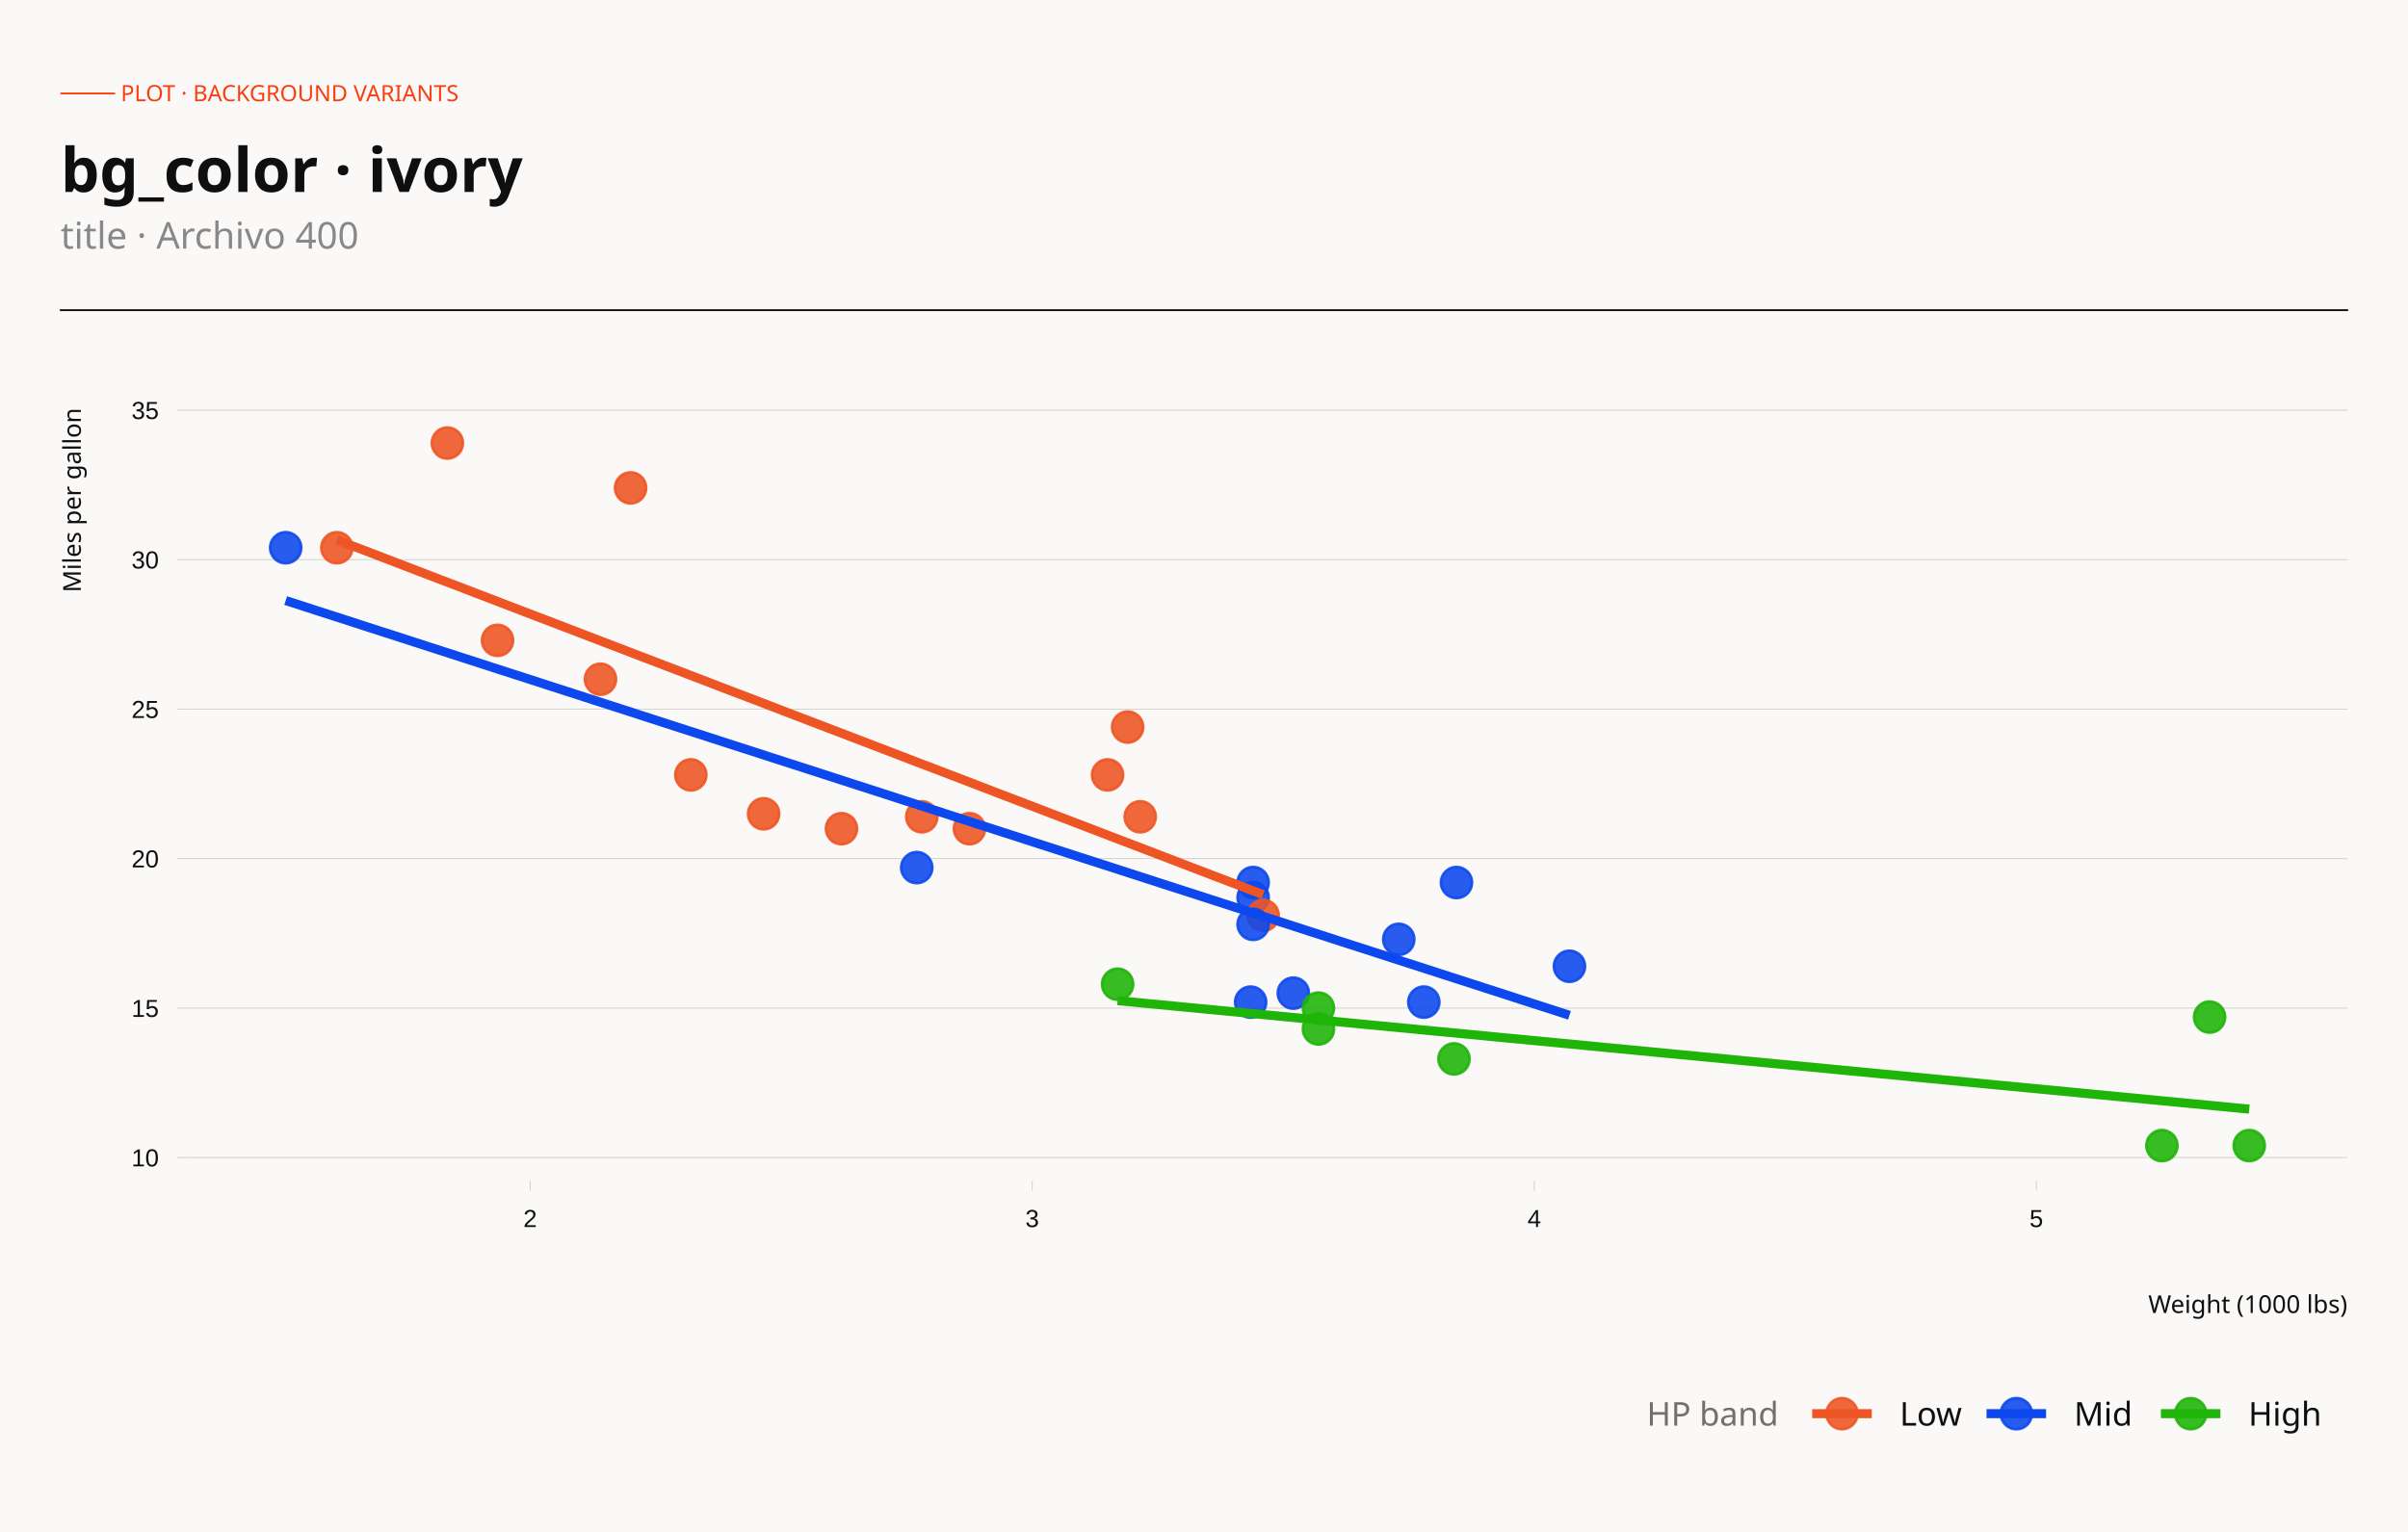
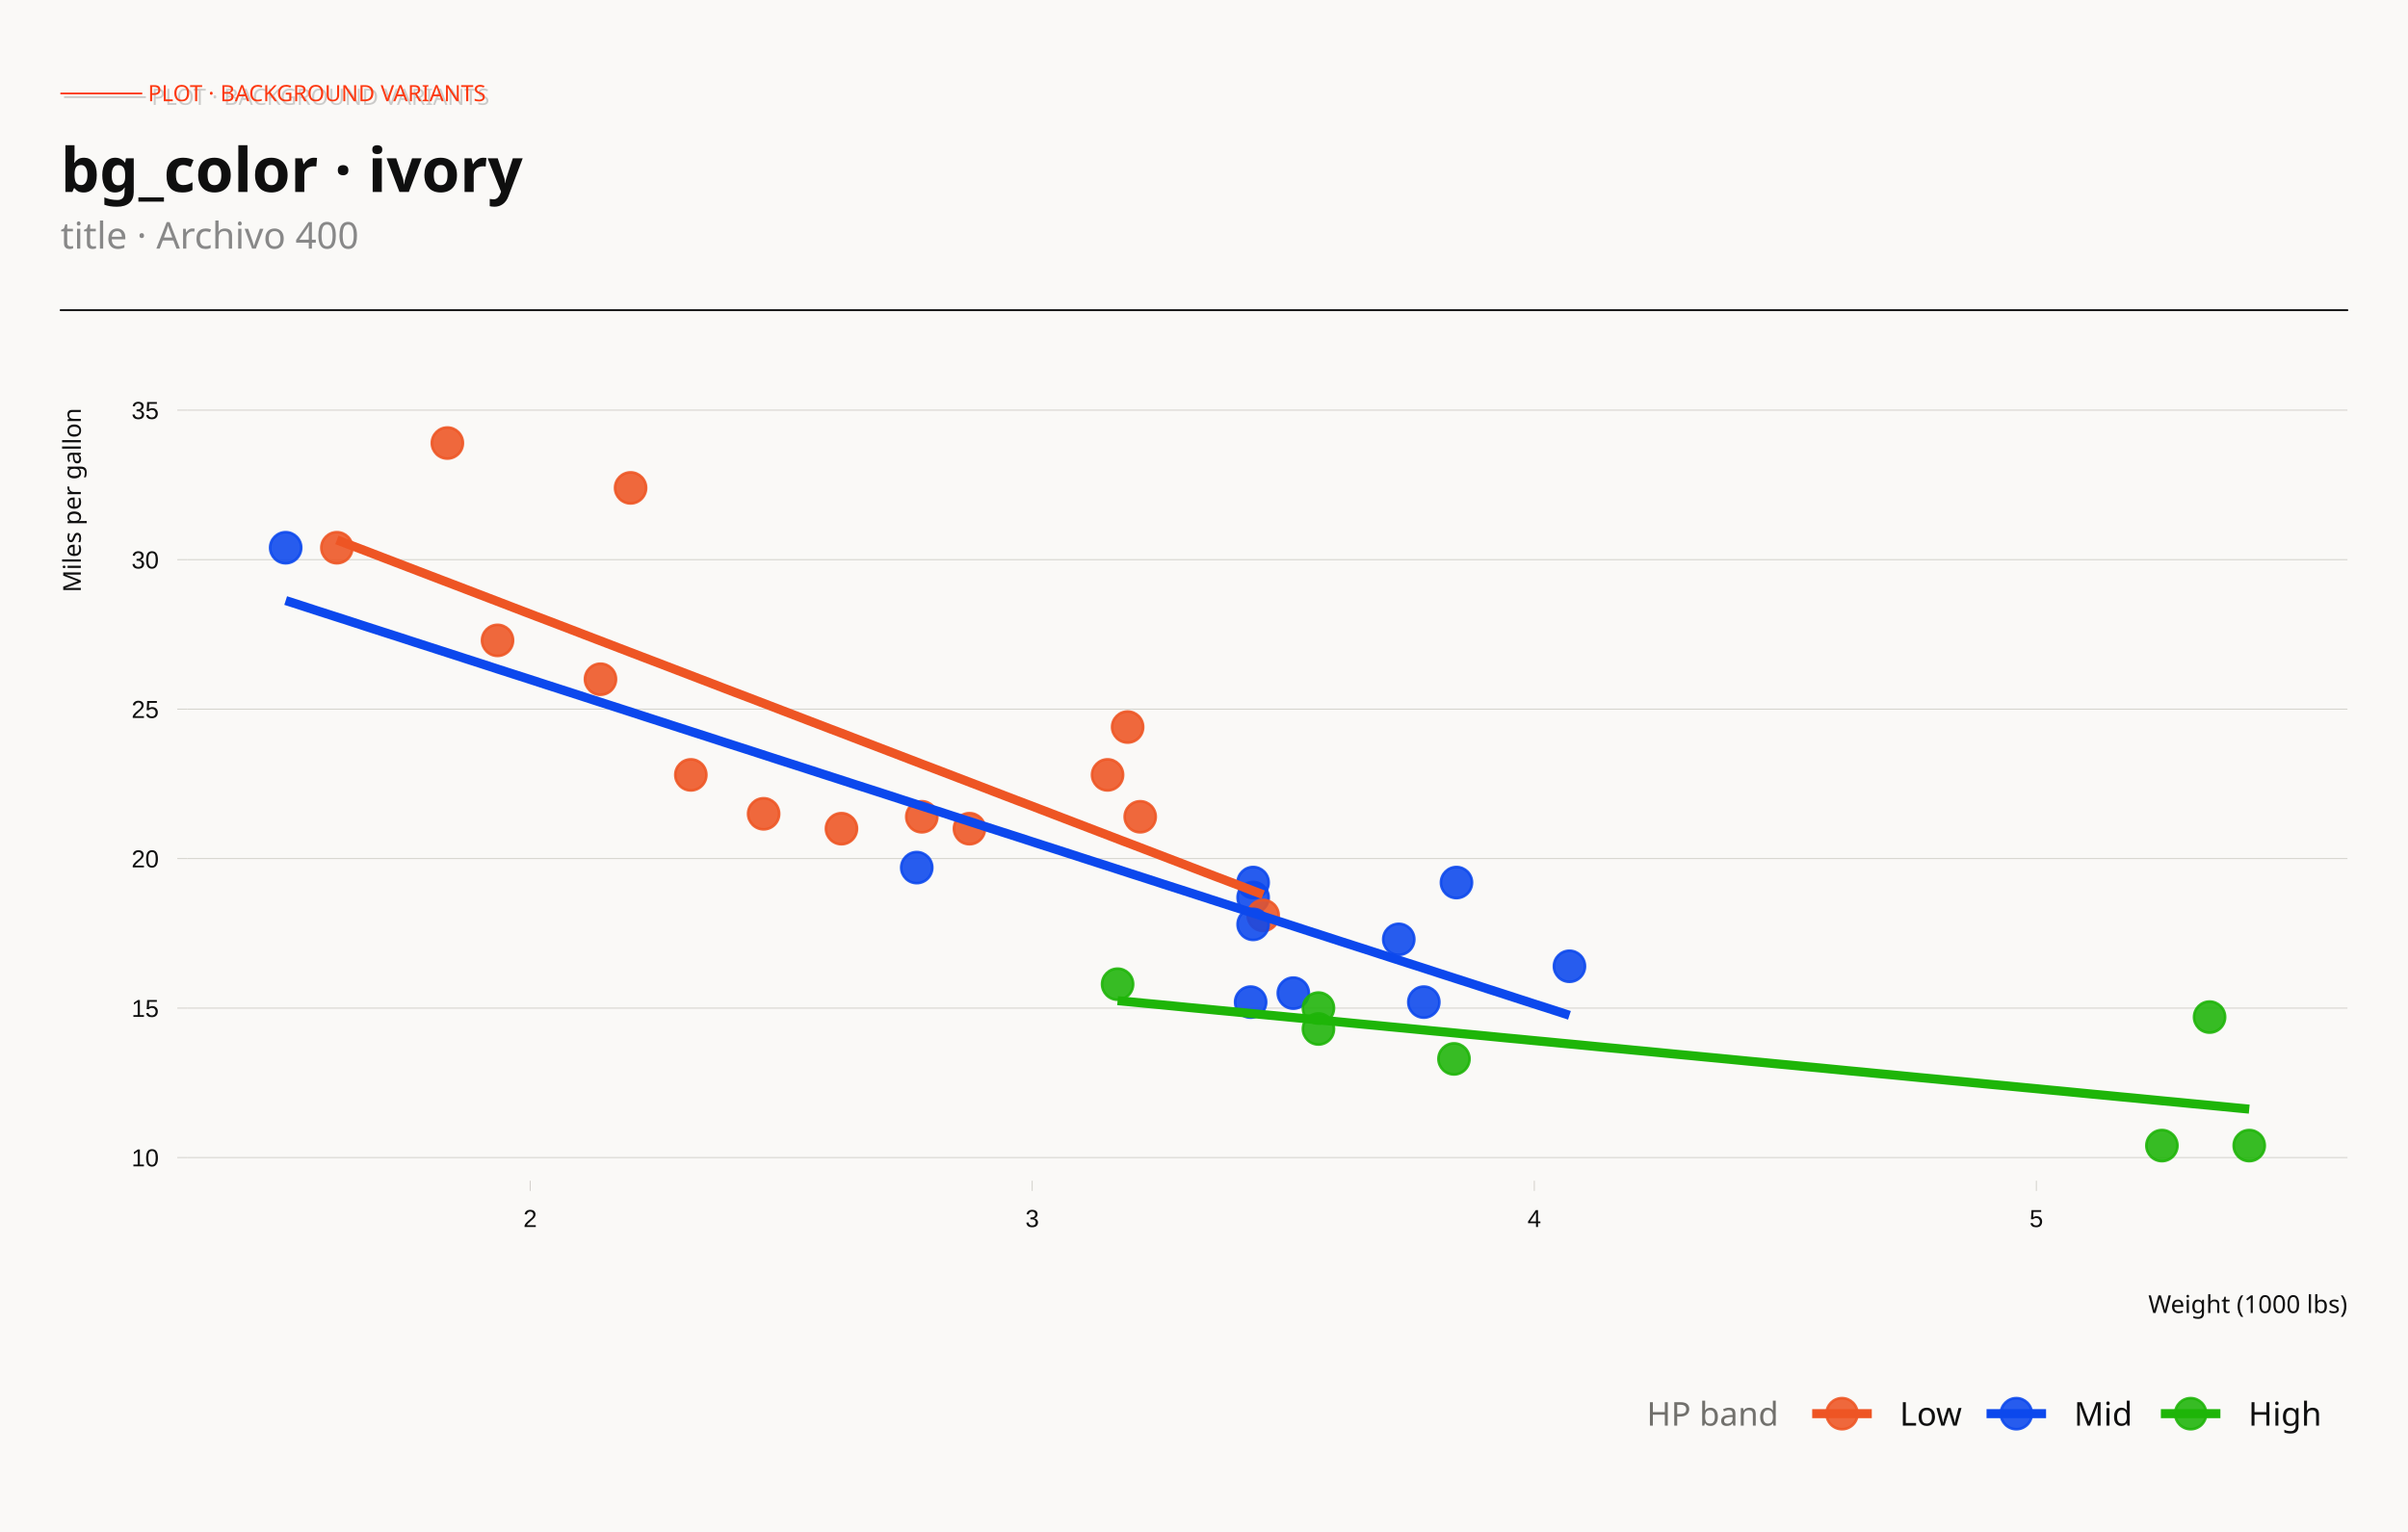
<svg xmlns="http://www.w3.org/2000/svg" width="396.00pt" height="252.00pt" viewBox="0 0 396.00 252.00">
  <g class="svglite">
    <defs>
      <style type="text/css">
    .svglite line, .svglite polyline, .svglite polygon, .svglite path, .svglite rect, .svglite circle {
      fill: none;
      stroke: #000000;
      stroke-linecap: round;
      stroke-linejoin: round;
      stroke-miterlimit: 10.00;
    }
    .svglite text {
      white-space: pre;
    }
    .svglite g.glyphgroup path {
      fill: inherit;
      stroke: none;
    }
  </style>
    </defs>
    <rect width="100%" height="100%" style="stroke: none; fill: none;" />
    <defs>
      <clipPath id="cpMC4wMHwzOTYuMDB8MC4wMHwyNTIuMDA=">
        <rect x="0.00" y="0.00" width="396.00" height="252.00" />
      </clipPath>
    </defs>
    <g clip-path="url(#cpMC4wMHwzOTYuMDB8MC4wMHwyNTIuMDA=)">
      <rect x="-0" y="0.00" width="396.00" height="252.00" style="stroke-width: 0.65; stroke: none; fill: #FAF9F7;" />
    </g>
    <defs>
      <clipPath id="cpMzAuODN8Mzg2LjA0fDY3LjEwfDE5NC4yMw==">
        <rect x="30.83" y="67.10" width="355.20" height="127.13" />
      </clipPath>
    </defs>
    <g clip-path="url(#cpMzAuODN8Mzg2LjA0fDY3LjEwfDE5NC4yMw==)">
      <rect x="30.83" y="67.10" width="355.20" height="127.13" style="stroke-width: 0.65; stroke: none; fill: #FAF9F7;" />
      <polyline points="30.83,190.42 386.04,190.42 " style="stroke-width: 0.15; stroke: #D0CEC8; stroke-linecap: butt;" />
      <polyline points="30.83,165.83 386.04,165.83 " style="stroke-width: 0.15; stroke: #D0CEC8; stroke-linecap: butt;" />
      <polyline points="30.83,141.24 386.04,141.24 " style="stroke-width: 0.15; stroke: #D0CEC8; stroke-linecap: butt;" />
      <polyline points="30.83,116.65 386.04,116.65 " style="stroke-width: 0.15; stroke: #D0CEC8; stroke-linecap: butt;" />
      <polyline points="30.83,92.06 386.04,92.06 " style="stroke-width: 0.15; stroke: #D0CEC8; stroke-linecap: butt;" />
      <polyline points="30.83,67.47 386.04,67.47 " style="stroke-width: 0.15; stroke: #D0CEC8; stroke-linecap: butt;" />
      <circle cx="138.38" cy="136.32" r="2.56" style="stroke-width: 0.43; stroke: #EE5524; stroke-opacity: 0.88; fill: #EE5524; fill-opacity: 0.88;" />
      <circle cx="159.43" cy="136.32" r="2.56" style="stroke-width: 0.43; stroke: #EE5524; stroke-opacity: 0.88; fill: #EE5524; fill-opacity: 0.88;" />
      <circle cx="113.61" cy="127.47" r="2.56" style="stroke-width: 0.43; stroke: #EE5524; stroke-opacity: 0.88; fill: #EE5524; fill-opacity: 0.88;" />
      <circle cx="187.51" cy="134.36" r="2.56" style="stroke-width: 0.43; stroke: #EE5524; stroke-opacity: 0.88; fill: #EE5524; fill-opacity: 0.88;" />
      <circle cx="206.08" cy="147.64" r="2.56" style="stroke-width: 0.43; stroke: #0C48ED; stroke-opacity: 0.88; fill: #0C48ED; fill-opacity: 0.88;" />
      <circle cx="207.73" cy="150.59" r="2.56" style="stroke-width: 0.43; stroke: #EE5524; stroke-opacity: 0.88; fill: #EE5524; fill-opacity: 0.88;" />
      <circle cx="216.82" cy="169.27" r="2.56" style="stroke-width: 0.43; stroke: #1EB508; stroke-opacity: 0.88; fill: #1EB508; fill-opacity: 0.88;" />
      <circle cx="185.44" cy="119.60" r="2.56" style="stroke-width: 0.43; stroke: #EE5524; stroke-opacity: 0.88; fill: #EE5524; fill-opacity: 0.88;" />
      <circle cx="182.14" cy="127.47" r="2.56" style="stroke-width: 0.43; stroke: #EE5524; stroke-opacity: 0.88; fill: #EE5524; fill-opacity: 0.88;" />
      <circle cx="206.08" cy="145.18" r="2.56" style="stroke-width: 0.43; stroke: #0C48ED; stroke-opacity: 0.88; fill: #0C48ED; fill-opacity: 0.88;" />
      <circle cx="206.08" cy="152.06" r="2.56" style="stroke-width: 0.43; stroke: #0C48ED; stroke-opacity: 0.88; fill: #0C48ED; fill-opacity: 0.88;" />
      <circle cx="258.10" cy="158.95" r="2.56" style="stroke-width: 0.43; stroke: #0C48ED; stroke-opacity: 0.88; fill: #0C48ED; fill-opacity: 0.88;" />
      <circle cx="230.03" cy="154.52" r="2.56" style="stroke-width: 0.43; stroke: #0C48ED; stroke-opacity: 0.88; fill: #0C48ED; fill-opacity: 0.88;" />
      <circle cx="234.15" cy="164.85" r="2.56" style="stroke-width: 0.43; stroke: #0C48ED; stroke-opacity: 0.88; fill: #0C48ED; fill-opacity: 0.88;" />
      <circle cx="355.53" cy="188.45" r="2.56" style="stroke-width: 0.43; stroke: #1EB508; stroke-opacity: 0.88; fill: #1EB508; fill-opacity: 0.88;" />
      <circle cx="369.89" cy="188.45" r="2.56" style="stroke-width: 0.43; stroke: #1EB508; stroke-opacity: 0.88; fill: #1EB508; fill-opacity: 0.88;" />
      <circle cx="363.37" cy="167.31" r="2.56" style="stroke-width: 0.43; stroke: #1EB508; stroke-opacity: 0.88; fill: #1EB508; fill-opacity: 0.88;" />
      <circle cx="103.70" cy="80.26" r="2.56" style="stroke-width: 0.43; stroke: #EE5524; stroke-opacity: 0.88; fill: #EE5524; fill-opacity: 0.88;" />
      <circle cx="55.40" cy="90.10" r="2.56" style="stroke-width: 0.43; stroke: #EE5524; stroke-opacity: 0.88; fill: #EE5524; fill-opacity: 0.88;" />
      <circle cx="73.57" cy="72.88" r="2.56" style="stroke-width: 0.43; stroke: #EE5524; stroke-opacity: 0.88; fill: #EE5524; fill-opacity: 0.88;" />
      <circle cx="125.58" cy="133.87" r="2.56" style="stroke-width: 0.43; stroke: #EE5524; stroke-opacity: 0.88; fill: #EE5524; fill-opacity: 0.88;" />
      <circle cx="212.69" cy="163.37" r="2.56" style="stroke-width: 0.43; stroke: #0C48ED; stroke-opacity: 0.88; fill: #0C48ED; fill-opacity: 0.88;" />
      <circle cx="205.67" cy="164.85" r="2.56" style="stroke-width: 0.43; stroke: #0C48ED; stroke-opacity: 0.88; fill: #0C48ED; fill-opacity: 0.88;" />
      <circle cx="239.11" cy="174.19" r="2.56" style="stroke-width: 0.43; stroke: #1EB508; stroke-opacity: 0.88; fill: #1EB508; fill-opacity: 0.88;" />
      <circle cx="239.52" cy="145.18" r="2.56" style="stroke-width: 0.43; stroke: #0C48ED; stroke-opacity: 0.88; fill: #0C48ED; fill-opacity: 0.88;" />
      <circle cx="81.82" cy="105.34" r="2.56" style="stroke-width: 0.43; stroke: #EE5524; stroke-opacity: 0.88; fill: #EE5524; fill-opacity: 0.88;" />
      <circle cx="98.75" cy="111.73" r="2.56" style="stroke-width: 0.43; stroke: #EE5524; stroke-opacity: 0.88; fill: #EE5524; fill-opacity: 0.88;" />
      <circle cx="46.98" cy="90.10" r="2.56" style="stroke-width: 0.43; stroke: #0C48ED; stroke-opacity: 0.88; fill: #0C48ED; fill-opacity: 0.88;" />
      <circle cx="183.79" cy="161.90" r="2.56" style="stroke-width: 0.43; stroke: #1EB508; stroke-opacity: 0.88; fill: #1EB508; fill-opacity: 0.88;" />
      <circle cx="150.76" cy="142.72" r="2.56" style="stroke-width: 0.43; stroke: #0C48ED; stroke-opacity: 0.88; fill: #0C48ED; fill-opacity: 0.88;" />
      <circle cx="216.82" cy="165.83" r="2.56" style="stroke-width: 0.43; stroke: #1EB508; stroke-opacity: 0.88; fill: #1EB508; fill-opacity: 0.88;" />
      <circle cx="151.59" cy="134.36" r="2.56" style="stroke-width: 0.43; stroke: #EE5524; stroke-opacity: 0.88; fill: #EE5524; fill-opacity: 0.88;" />
      <polyline points="55.40,88.82 57.33,89.56 59.26,90.29 61.19,91.03 63.11,91.77 65.04,92.51 66.97,93.25 68.90,93.99 70.83,94.73 72.76,95.47 74.68,96.20 76.61,96.94 78.54,97.68 80.47,98.42 82.40,99.16 84.32,99.90 86.25,100.64 88.18,101.38 90.11,102.11 92.04,102.85 93.97,103.59 95.89,104.33 97.82,105.07 99.75,105.81 101.68,106.55 103.61,107.29 105.54,108.03 107.46,108.76 109.39,109.50 111.32,110.24 113.25,110.98 115.18,111.72 117.11,112.46 119.03,113.20 120.96,113.94 122.89,114.67 124.82,115.41 126.75,116.15 128.67,116.89 130.60,117.63 132.53,118.37 134.46,119.11 136.39,119.85 138.32,120.58 140.24,121.32 142.17,122.06 144.10,122.80 146.03,123.54 147.96,124.28 149.89,125.02 151.81,125.76 153.74,126.49 155.67,127.23 157.60,127.97 159.53,128.71 161.46,129.45 163.38,130.19 165.31,130.93 167.24,131.67 169.17,132.40 171.10,133.14 173.02,133.88 174.95,134.62 176.88,135.36 178.81,136.10 180.74,136.84 182.67,137.58 184.59,138.32 186.52,139.05 188.45,139.79 190.38,140.53 192.31,141.27 194.24,142.01 196.16,142.75 198.09,143.49 200.02,144.23 201.95,144.96 203.88,145.70 205.81,146.44 207.73,147.18 " style="stroke-width: 1.49; stroke: #EE5524; stroke-linecap: butt;" />
      <polyline points="46.98,98.79 49.65,99.65 52.32,100.52 55.00,101.38 57.67,102.24 60.34,103.11 63.01,103.97 65.69,104.83 68.36,105.70 71.03,106.56 73.70,107.42 76.38,108.29 79.05,109.15 81.72,110.02 84.39,110.88 87.07,111.74 89.74,112.61 92.41,113.47 95.08,114.33 97.75,115.20 100.43,116.06 103.10,116.92 105.77,117.79 108.44,118.65 111.12,119.52 113.79,120.38 116.46,121.24 119.13,122.11 121.81,122.97 124.48,123.83 127.15,124.70 129.82,125.56 132.50,126.42 135.17,127.29 137.84,128.15 140.51,129.02 143.19,129.88 145.86,130.74 148.53,131.61 151.20,132.47 153.88,133.33 156.55,134.20 159.22,135.06 161.89,135.93 164.56,136.79 167.24,137.65 169.91,138.52 172.58,139.38 175.25,140.24 177.93,141.11 180.60,141.97 183.27,142.83 185.94,143.70 188.62,144.56 191.29,145.43 193.96,146.29 196.63,147.15 199.31,148.02 201.98,148.88 204.65,149.74 207.32,150.61 210.00,151.47 212.67,152.33 215.34,153.20 218.01,154.06 220.68,154.93 223.36,155.79 226.03,156.65 228.70,157.52 231.37,158.38 234.05,159.24 236.72,160.11 239.39,160.97 242.06,161.83 244.74,162.70 247.41,163.56 250.08,164.43 252.75,165.29 255.43,166.15 258.10,167.02 " style="stroke-width: 1.49; stroke: #0C48ED; stroke-linecap: butt;" />
      <polyline points="183.79,164.61 186.15,164.83 188.50,165.06 190.86,165.28 193.21,165.51 195.57,165.74 197.92,165.96 200.28,166.19 202.64,166.41 204.99,166.64 207.35,166.87 209.70,167.09 212.06,167.32 214.41,167.54 216.77,167.77 219.13,167.99 221.48,168.22 223.84,168.45 226.19,168.67 228.55,168.90 230.90,169.12 233.26,169.35 235.62,169.58 237.97,169.80 240.33,170.03 242.68,170.25 245.04,170.48 247.39,170.71 249.75,170.93 252.11,171.16 254.46,171.38 256.82,171.61 259.17,171.83 261.53,172.06 263.88,172.29 266.24,172.51 268.60,172.74 270.95,172.96 273.31,173.19 275.66,173.42 278.02,173.64 280.37,173.87 282.73,174.09 285.09,174.32 287.44,174.55 289.80,174.77 292.15,175.00 294.51,175.22 296.86,175.45 299.22,175.67 301.58,175.90 303.93,176.13 306.29,176.35 308.64,176.58 311.00,176.80 313.35,177.03 315.71,177.26 318.07,177.48 320.42,177.71 322.78,177.93 325.13,178.16 327.49,178.39 329.84,178.61 332.20,178.84 334.56,179.06 336.91,179.29 339.27,179.51 341.62,179.74 343.98,179.97 346.33,180.19 348.69,180.42 351.05,180.64 353.40,180.87 355.76,181.10 358.11,181.32 360.47,181.55 362.82,181.77 365.18,182.00 367.54,182.23 369.89,182.45 " style="stroke-width: 1.49; stroke: #1EB508; stroke-linecap: butt;" />
    </g>
    <g clip-path="url(#cpMC4wMHwzOTYuMDB8MC4wMHwyNTIuMDA=)">
      <text x="26.13" y="191.87" text-anchor="end" style="font-size: 4.05px;fill: #0F0F0F; font-family: &quot;Arial&quot;;" textLength="4.50px" lengthAdjust="spacingAndGlyphs">10</text>
      <text x="26.13" y="167.28" text-anchor="end" style="font-size: 4.05px;fill: #0F0F0F; font-family: &quot;Arial&quot;;" textLength="4.50px" lengthAdjust="spacingAndGlyphs">15</text>
      <text x="26.13" y="142.69" text-anchor="end" style="font-size: 4.05px;fill: #0F0F0F; font-family: &quot;Arial&quot;;" textLength="4.50px" lengthAdjust="spacingAndGlyphs">20</text>
      <text x="26.13" y="118.10" text-anchor="end" style="font-size: 4.05px;fill: #0F0F0F; font-family: &quot;Arial&quot;;" textLength="4.50px" lengthAdjust="spacingAndGlyphs">25</text>
      <text x="26.13" y="93.51" text-anchor="end" style="font-size: 4.05px;fill: #0F0F0F; font-family: &quot;Arial&quot;;" textLength="4.50px" lengthAdjust="spacingAndGlyphs">30</text>
      <text x="26.13" y="68.92" text-anchor="end" style="font-size: 4.05px;fill: #0F0F0F; font-family: &quot;Arial&quot;;" textLength="4.50px" lengthAdjust="spacingAndGlyphs">35</text>
      <polyline points="29.15,190.42 30.83,190.42 " style="stroke-width: 0.15; stroke: #D0CEC8; stroke-linecap: butt;" />
      <polyline points="29.15,165.83 30.83,165.83 " style="stroke-width: 0.15; stroke: #D0CEC8; stroke-linecap: butt;" />
      <polyline points="29.15,141.24 30.83,141.24 " style="stroke-width: 0.15; stroke: #D0CEC8; stroke-linecap: butt;" />
      <polyline points="29.15,116.65 30.83,116.65 " style="stroke-width: 0.15; stroke: #D0CEC8; stroke-linecap: butt;" />
      <polyline points="29.15,92.06 30.83,92.06 " style="stroke-width: 0.15; stroke: #D0CEC8; stroke-linecap: butt;" />
      <polyline points="29.15,67.47 30.83,67.47 " style="stroke-width: 0.15; stroke: #D0CEC8; stroke-linecap: butt;" />
      <polyline points="87.19,195.91 87.19,194.23 " style="stroke-width: 0.15; stroke: #D0CEC8; stroke-linecap: butt;" />
      <polyline points="169.75,195.91 169.75,194.23 " style="stroke-width: 0.15; stroke: #D0CEC8; stroke-linecap: butt;" />
      <polyline points="252.32,195.91 252.32,194.23 " style="stroke-width: 0.15; stroke: #D0CEC8; stroke-linecap: butt;" />
      <polyline points="334.88,195.91 334.88,194.23 " style="stroke-width: 0.15; stroke: #D0CEC8; stroke-linecap: butt;" />
      <text x="87.19" y="201.84" text-anchor="middle" style="font-size: 4.05px;fill: #0F0F0F; font-family: &quot;Arial&quot;;" textLength="2.25px" lengthAdjust="spacingAndGlyphs">2</text>
      <text x="169.75" y="201.84" text-anchor="middle" style="font-size: 4.05px;fill: #0F0F0F; font-family: &quot;Arial&quot;;" textLength="2.25px" lengthAdjust="spacingAndGlyphs">3</text>
      <text x="252.32" y="201.84" text-anchor="middle" style="font-size: 4.05px;fill: #0F0F0F; font-family: &quot;Arial&quot;;" textLength="2.25px" lengthAdjust="spacingAndGlyphs">4</text>
      <text x="334.88" y="201.84" text-anchor="middle" style="font-size: 4.05px;fill: #0F0F0F; font-family: &quot;Arial&quot;;" textLength="2.25px" lengthAdjust="spacingAndGlyphs">5</text>
      <text x="386.04" y="215.98" text-anchor="end" style="font-size: 4.05px; font-weight: 100;fill: #0F0F0F; font-family: &quot;JetBrains Mono&quot;;" textLength="41.17px" lengthAdjust="spacingAndGlyphs">Weight (1000 lbs)</text>
      <text transform="translate(13.29,67.10) rotate(-90)" text-anchor="end" style="font-size: 4.05px; font-weight: 100;fill: #0F0F0F; font-family: &quot;JetBrains Mono&quot;;" textLength="38.75px" lengthAdjust="spacingAndGlyphs">Miles per gallon</text>
      <rect x="267.43" y="223.07" width="118.60" height="18.96" style="stroke-width: 0.75; stroke: none;" />
      <rect x="267.43" y="223.07" width="118.60" height="18.96" style="stroke-width: 0.65; stroke: none; fill: #FAF9F7;" />
      <text x="270.80" y="234.52" style="font-size: 5.40px;fill: #71706C; font-family: &quot;JetBrains Mono&quot;;" textLength="22.64px" lengthAdjust="spacingAndGlyphs">HP band</text>
      <rect x="296.80" y="226.43" width="12.24" height="12.24" style="stroke-width: 0.65; stroke: none; fill: #FAF9F7;" />
      <circle cx="302.92" cy="232.55" r="2.56" style="stroke-width: 0.43; stroke: #EE5524; stroke-opacity: 0.88; fill: #EE5524; fill-opacity: 0.88;" />
      <line x1="298.02" y1="232.55" x2="307.82" y2="232.55" style="stroke-width: 1.49; stroke: #EE5524; stroke-linecap: butt;" />
      <rect x="325.47" y="226.43" width="12.24" height="12.24" style="stroke-width: 0.65; stroke: none; fill: #FAF9F7;" />
      <circle cx="331.59" cy="232.55" r="2.56" style="stroke-width: 0.43; stroke: #0C48ED; stroke-opacity: 0.88; fill: #0C48ED; fill-opacity: 0.88;" />
      <line x1="326.69" y1="232.55" x2="336.48" y2="232.55" style="stroke-width: 1.49; stroke: #0C48ED; stroke-linecap: butt;" />
      <rect x="354.14" y="226.43" width="12.24" height="12.24" style="stroke-width: 0.65; stroke: none; fill: #FAF9F7;" />
      <circle cx="360.26" cy="232.55" r="2.56" style="stroke-width: 0.43; stroke: #1EB508; stroke-opacity: 0.88; fill: #1EB508; fill-opacity: 0.88;" />
      <line x1="355.36" y1="232.55" x2="365.15" y2="232.55" style="stroke-width: 1.49; stroke: #1EB508; stroke-linecap: butt;" />
      <text x="312.40" y="234.52" style="font-size: 5.40px;fill: #0F0F0F; font-family: &quot;JetBrains Mono&quot;;" textLength="9.70px" lengthAdjust="spacingAndGlyphs">Low</text>
      <text x="341.07" y="234.52" style="font-size: 5.40px;fill: #0F0F0F; font-family: &quot;JetBrains Mono&quot;;" textLength="9.70px" lengthAdjust="spacingAndGlyphs">Mid</text>
      <text x="369.74" y="234.52" style="font-size: 5.40px;fill: #0F0F0F; font-family: &quot;JetBrains Mono&quot;;" textLength="12.94px" lengthAdjust="spacingAndGlyphs">High</text>
      <text x="9.96" y="40.90" style="font-size: 6.08px;fill: #888888; font-family: &quot;Satoshi&quot;;" textLength="48.23px" lengthAdjust="spacingAndGlyphs">title · Archivo 400</text>
      <polyline points="9.96,51.02 386.04,51.02 " style="stroke-width: 0.30; stroke: #0F0F0F;" />
      <text x="9.96" y="31.57" style="font-size: 10.12px; font-weight: 600;fill: #0F0F0F; font-family: &quot;Archivo&quot;;" textLength="71.23px" lengthAdjust="spacingAndGlyphs">bg_color · ivory</text>
-       <text x="9.96" y="16.65" style="font-size: 3.71px;fill: #FB3D0E; font-family: &quot;JetBrains Mono&quot;;" textLength="68.78px" lengthAdjust="spacingAndGlyphs">──── PLOT · BACKGROUND VARIANTS</text>
+       <text x="10.56" y="17.25" style="font-size: 3.71px;fill: #0F0F0F; fill-opacity: 0.20; font-family: &quot;JetBrains Mono&quot;;" textLength="73.22px" lengthAdjust="spacingAndGlyphs">────── PLOT · BACKGROUND VARIANTS</text>
+       <text x="9.96" y="16.65" style="font-size: 3.71px;fill: #FD3810; font-family: &quot;JetBrains Mono&quot;;" textLength="73.22px" lengthAdjust="spacingAndGlyphs">────── PLOT · BACKGROUND VARIANTS</text>
    </g>
  </g>
</svg>
